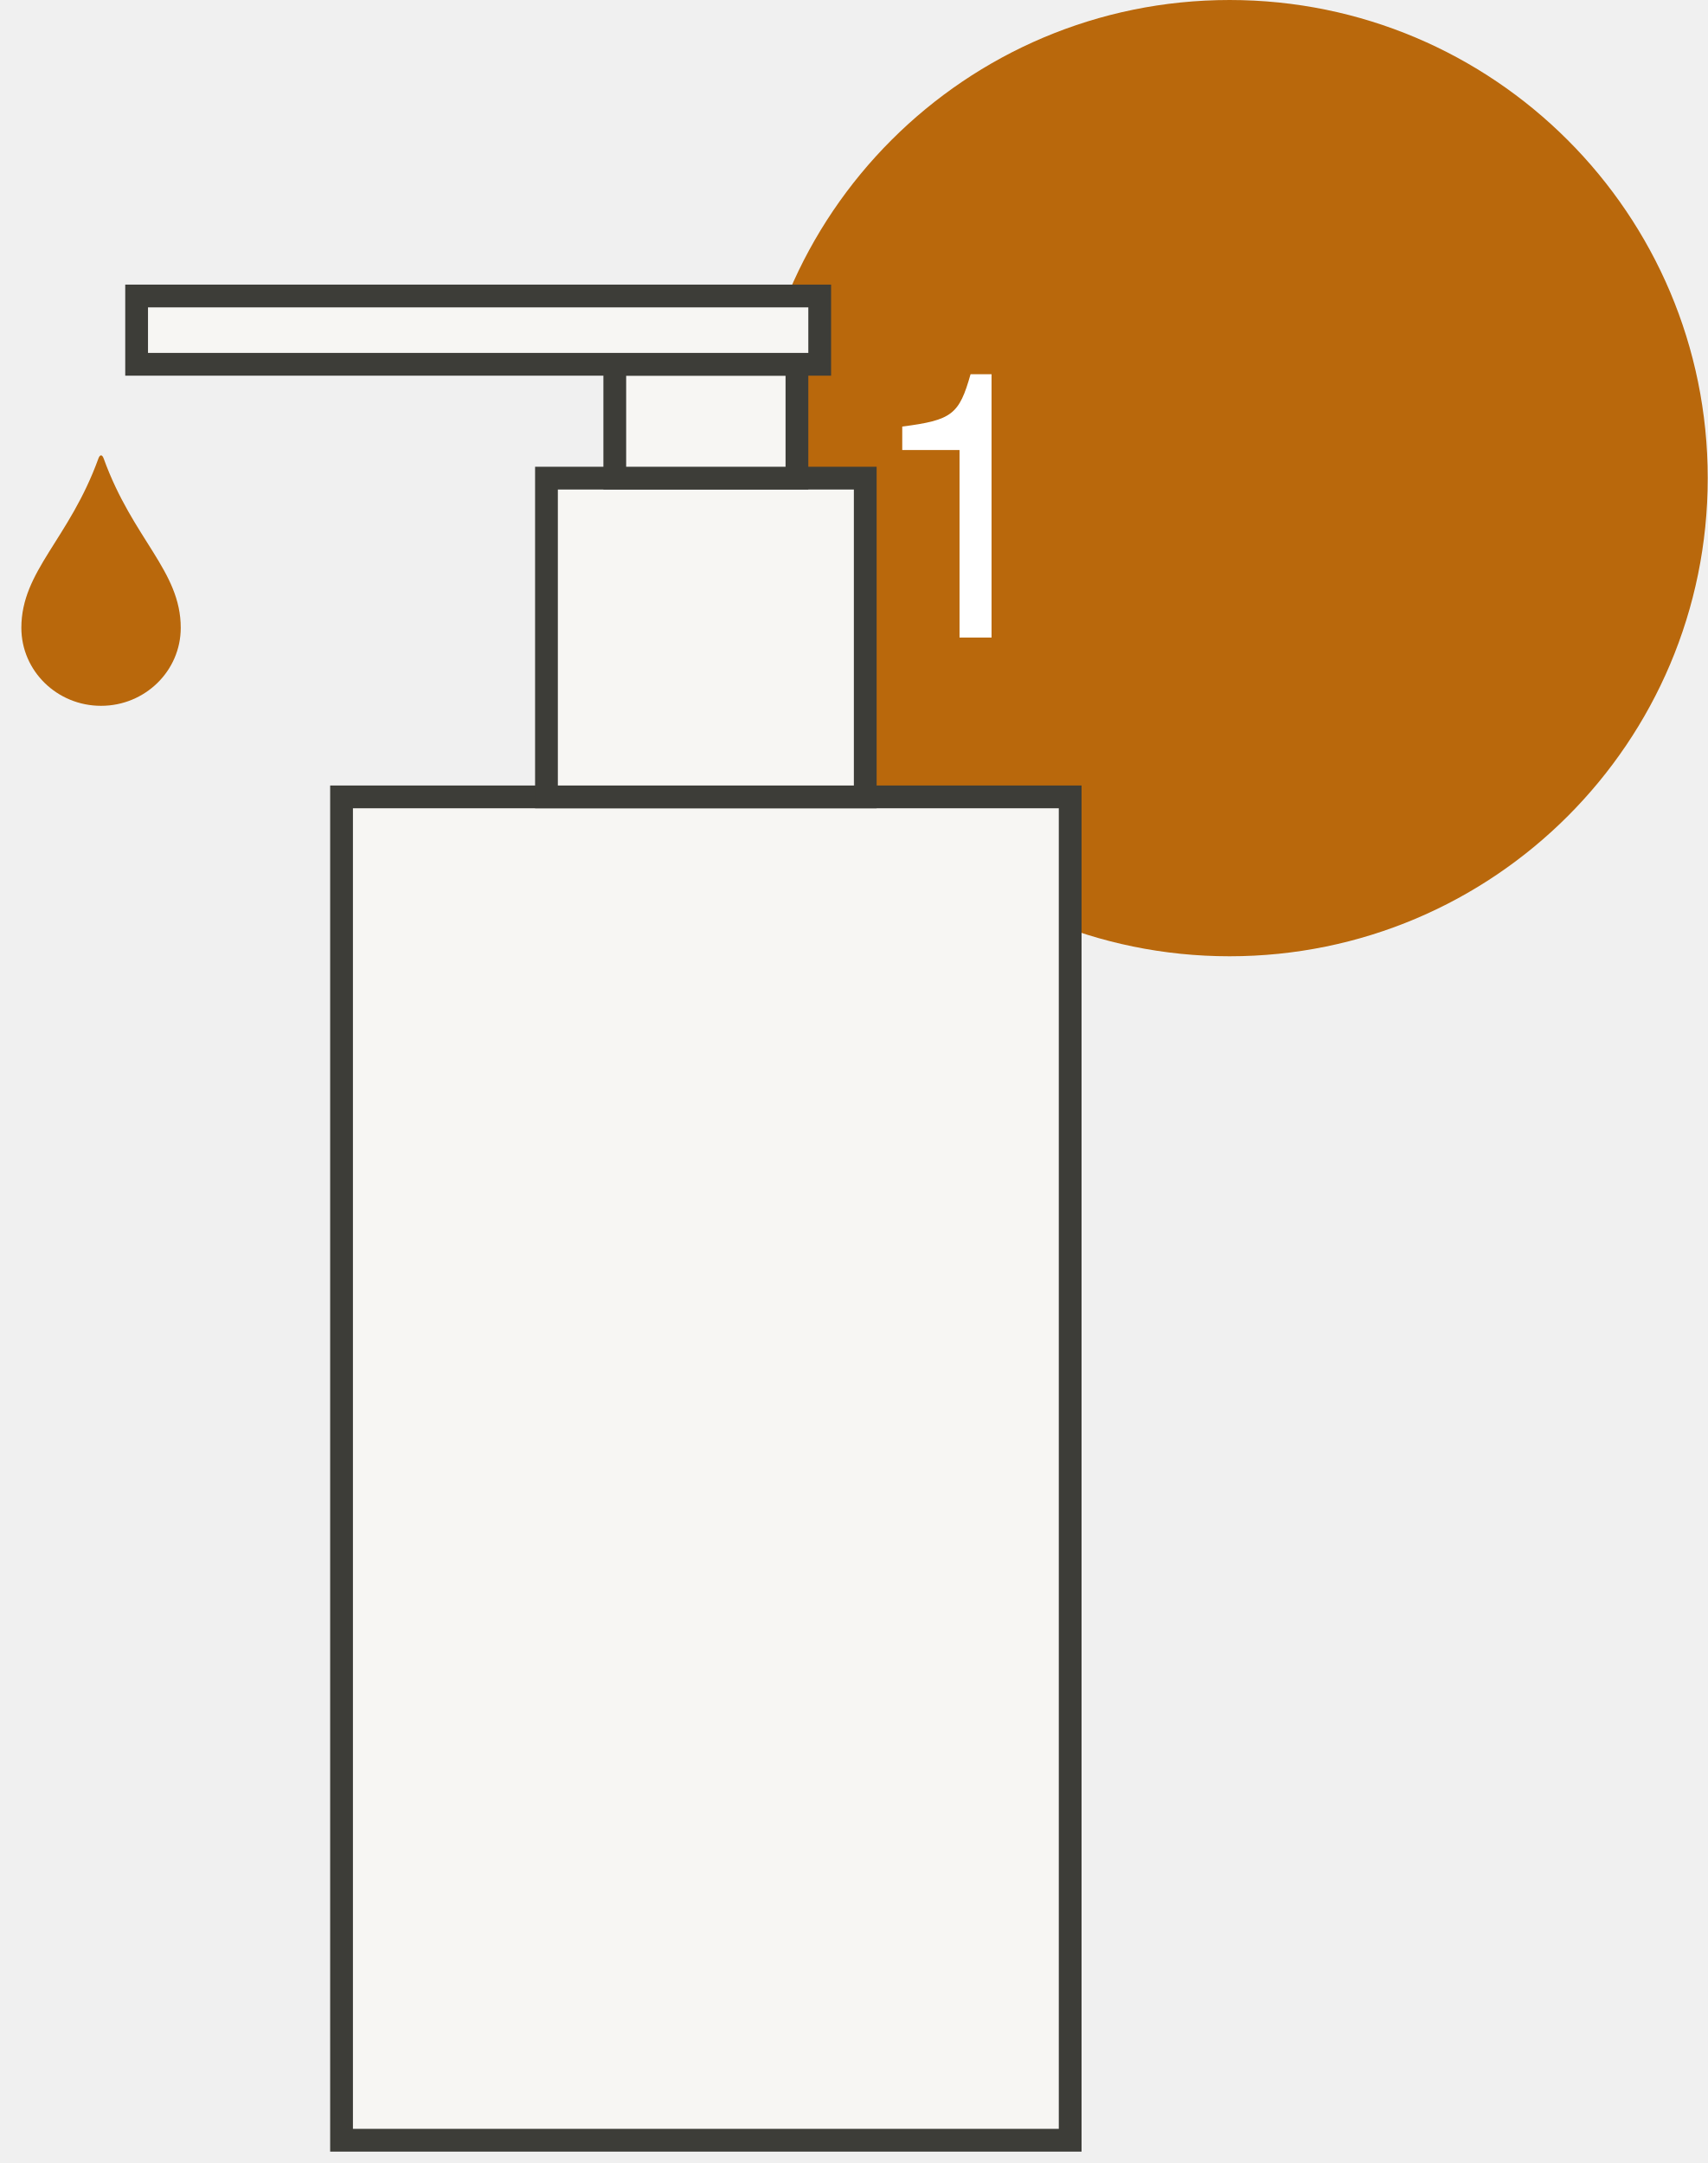
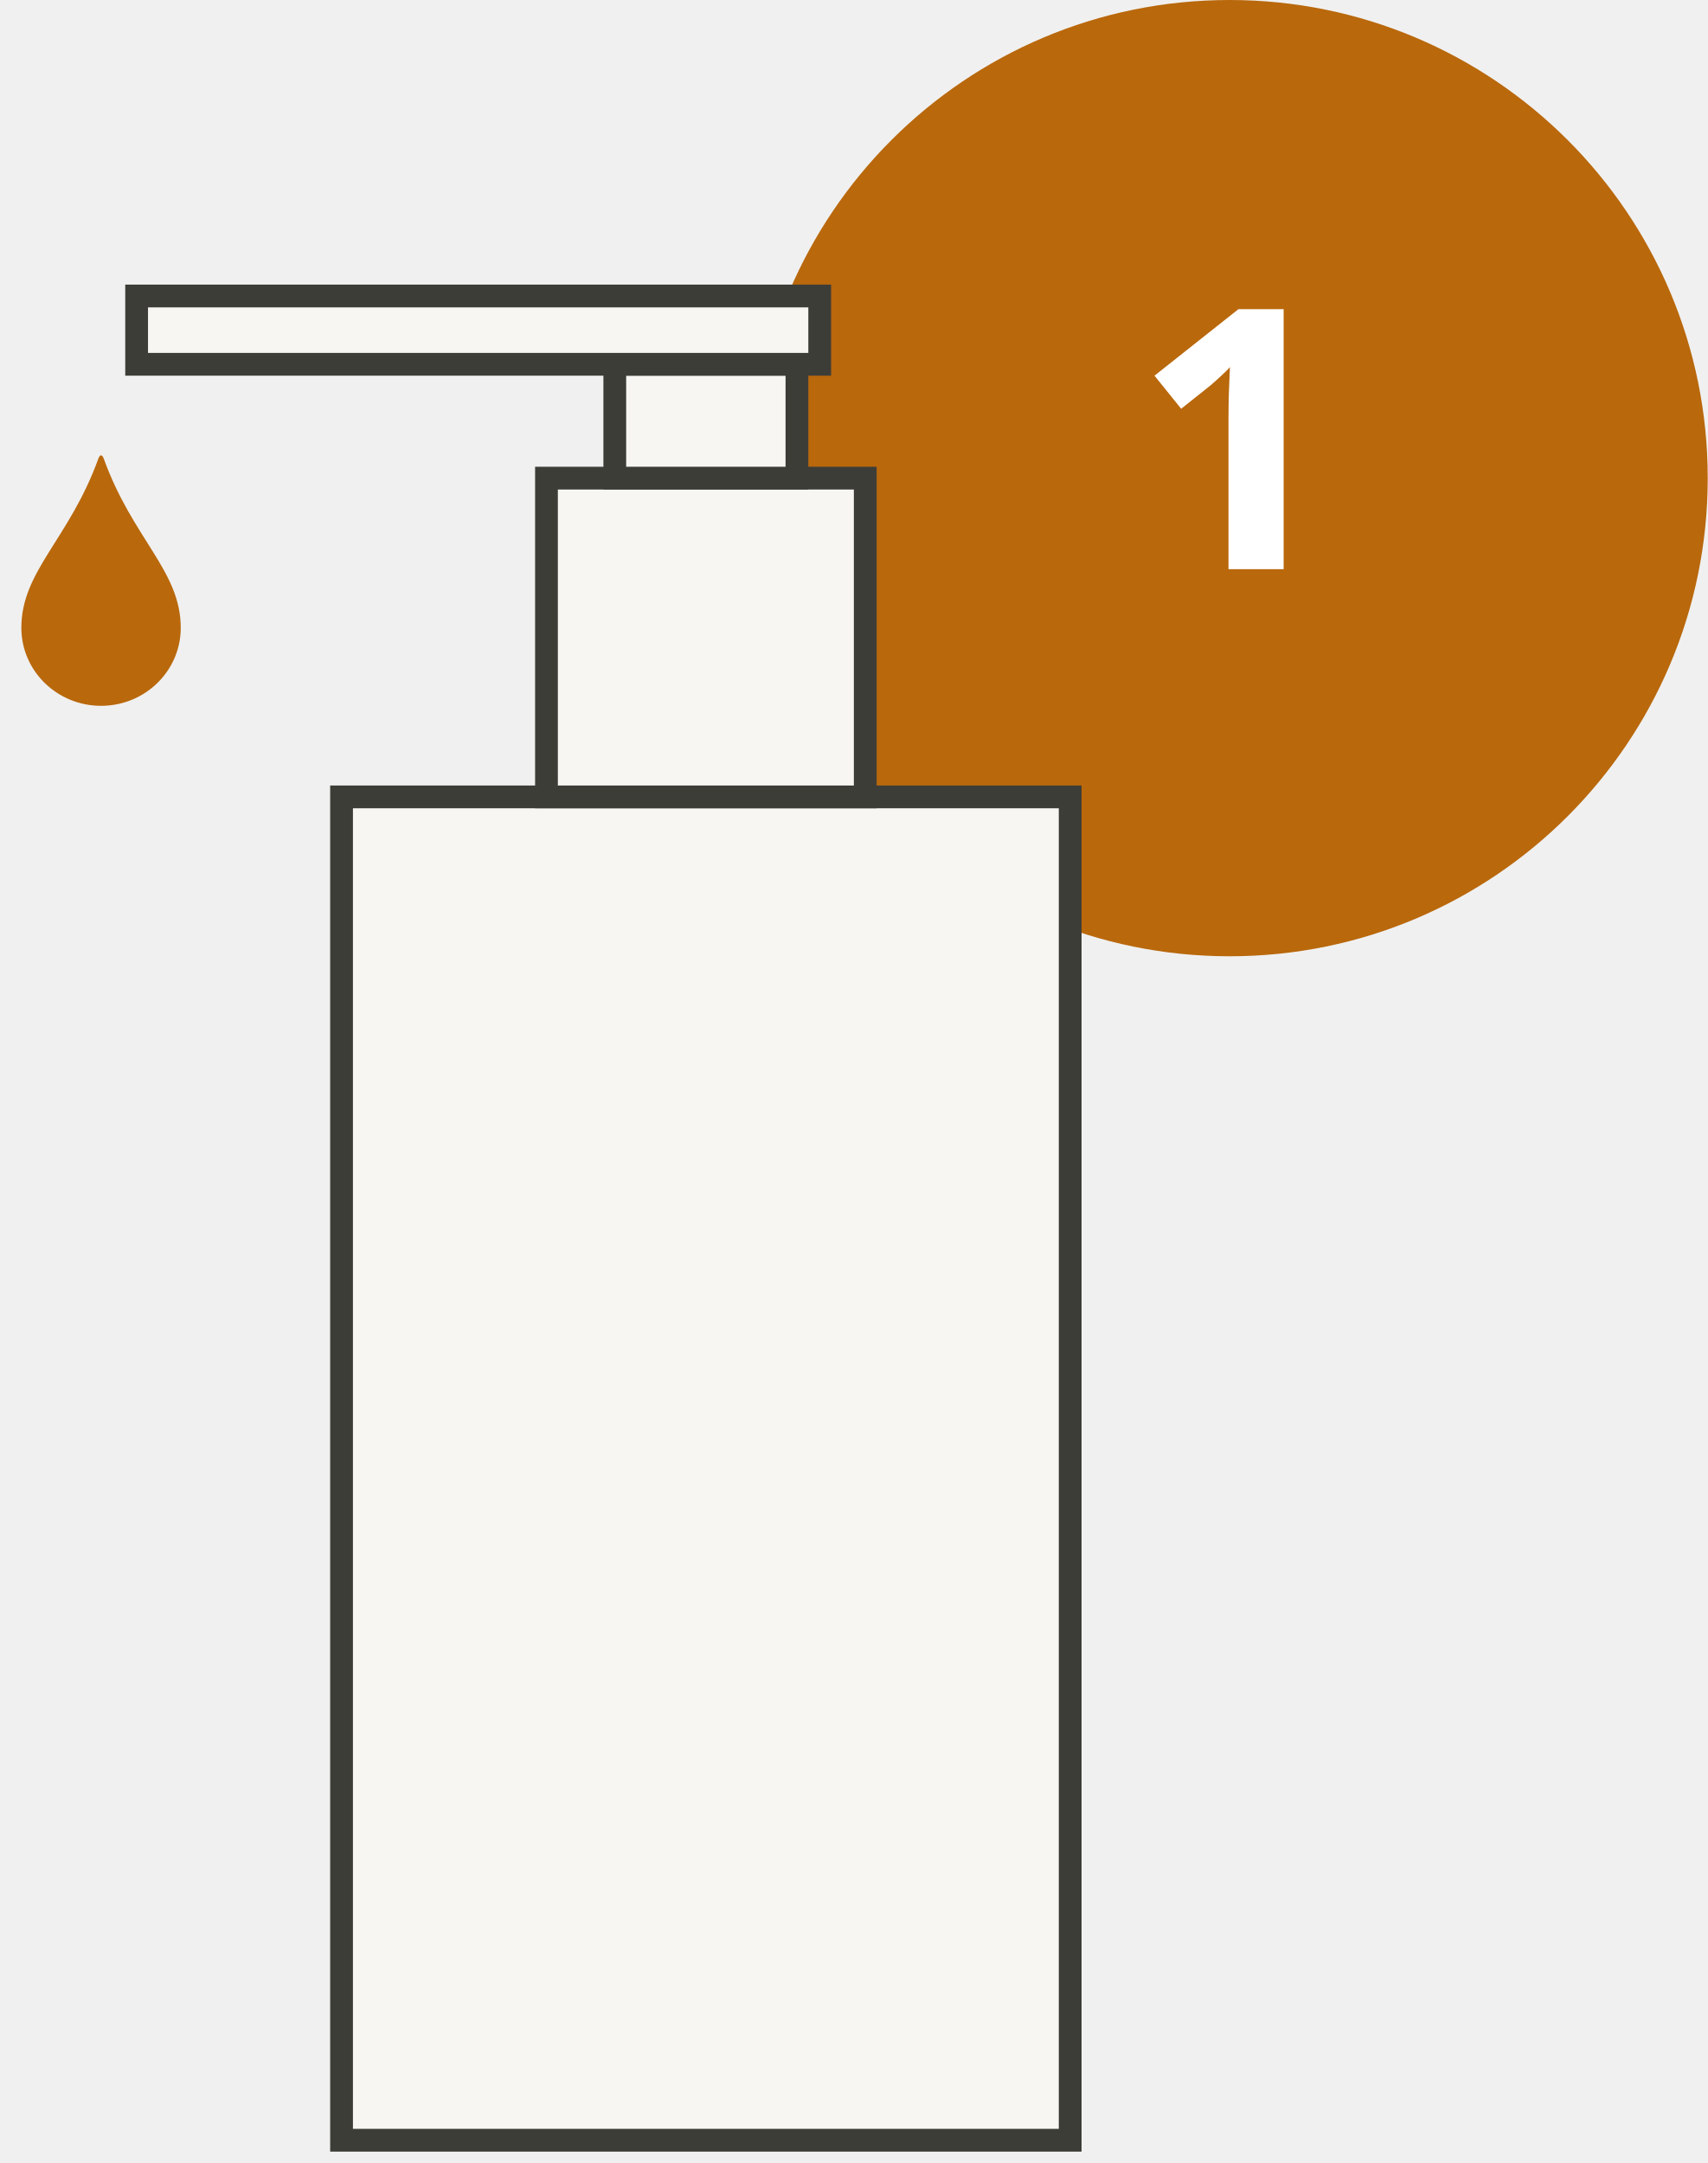
- <svg xmlns="http://www.w3.org/2000/svg" width="75px" height="95px" viewBox="0 0 75 95" version="1.1">
-   <g id="Page-1" stroke="none" stroke-width="1" fill="none" fill-rule="evenodd">
-     <g id="How-to-Use-Desktop-2" transform="translate(-187, -858)">
-       <g id="SECTION-1" transform="translate(-8, 756)">
-         <g id="icons-+-copy" transform="translate(98, 102)">
-           <g id="cleanseer-icon" transform="translate(97, 0)">
-             <g id="1" transform="translate(33, 0)">
-               <circle id="Oval" fill="#B9680C" cx="21" cy="21" r="21" />
-               <text font-family="Helvetica" font-size="16" font-weight="normal" line-spacing="16" fill="#FFFFFF">
-                 <tspan x="5" y="28">1</tspan>
-               </text>
-             </g>
-             <g id="cleanser-icon" transform="translate(0, 13)">
-               <rect id="Rectangle" stroke="#3D3D38" fill="#F7F6F3" x="15" y="22" width="32" height="59" />
-               <rect id="Rectangle-Copy" stroke="#3D3D38" fill="#F7F6F3" x="24" y="8" width="14" height="14" />
-               <g id="noun_drop_3058949" transform="translate(0, 7)" fill="#B9680C" fill-rule="nonzero">
-                 <path d="M4.322,0.137 C3.039,3.685 0.938,5.073 0.938,7.574 C0.938,9.466 2.505,11 4.438,11 C6.37,11 7.938,9.466 7.938,7.574 C7.938,5.073 5.836,3.685 4.553,0.137 C4.487,-0.046 4.388,-0.046 4.322,0.137 Z" id="Path" />
-               </g>
-               <rect id="Rectangle-2" stroke="#3D3D38" fill="#F7F6F3" x="27" y="3" width="8" height="5" />
-               <rect id="Rectangle-Copy-2" stroke="#3D3D38" fill="#F7F6F3" x="6" y="0" width="30" height="3" />
-             </g>
-           </g>
-         </g>
-       </g>
-     </g>
+ <svg xmlns="http://www.w3.org/2000/svg" width="75" height="95" fill-rule="evenodd">
+   <circle fill="#b9680c" cx="54" cy="21" r="21" />
+   <text font-family="AvenirLTPro-Heavy, Avenir LT Pro" font-size="16" font-weight="600" fill="#fff">
+     <tspan x="49.764" y="25">1</tspan>
+   </text>
+   <g stroke="#3d3d38" fill="#f7f6f3">
+     <path d="M15 35h32v59H15z" />
+     <path d="M24 21h14v14H24z" />
+   </g>
+   <path d="M4.322 20.137C3.04 23.685.938 25.073.938 27.574.938 29.466 2.505 31 4.438 31s3.5-1.534 3.5-3.426c0-2.502-2.102-3.89-3.385-7.438-.066-.182-.165-.182-.23 0z" fill="#b9680c" fill-rule="nonzero" />
+   <g stroke="#3d3d38" fill="#f7f6f3">
+     <path d="M27 16h8v5h-8z" />
+     <path d="M6 13h30v3H6z" />
  </g>
</svg>
